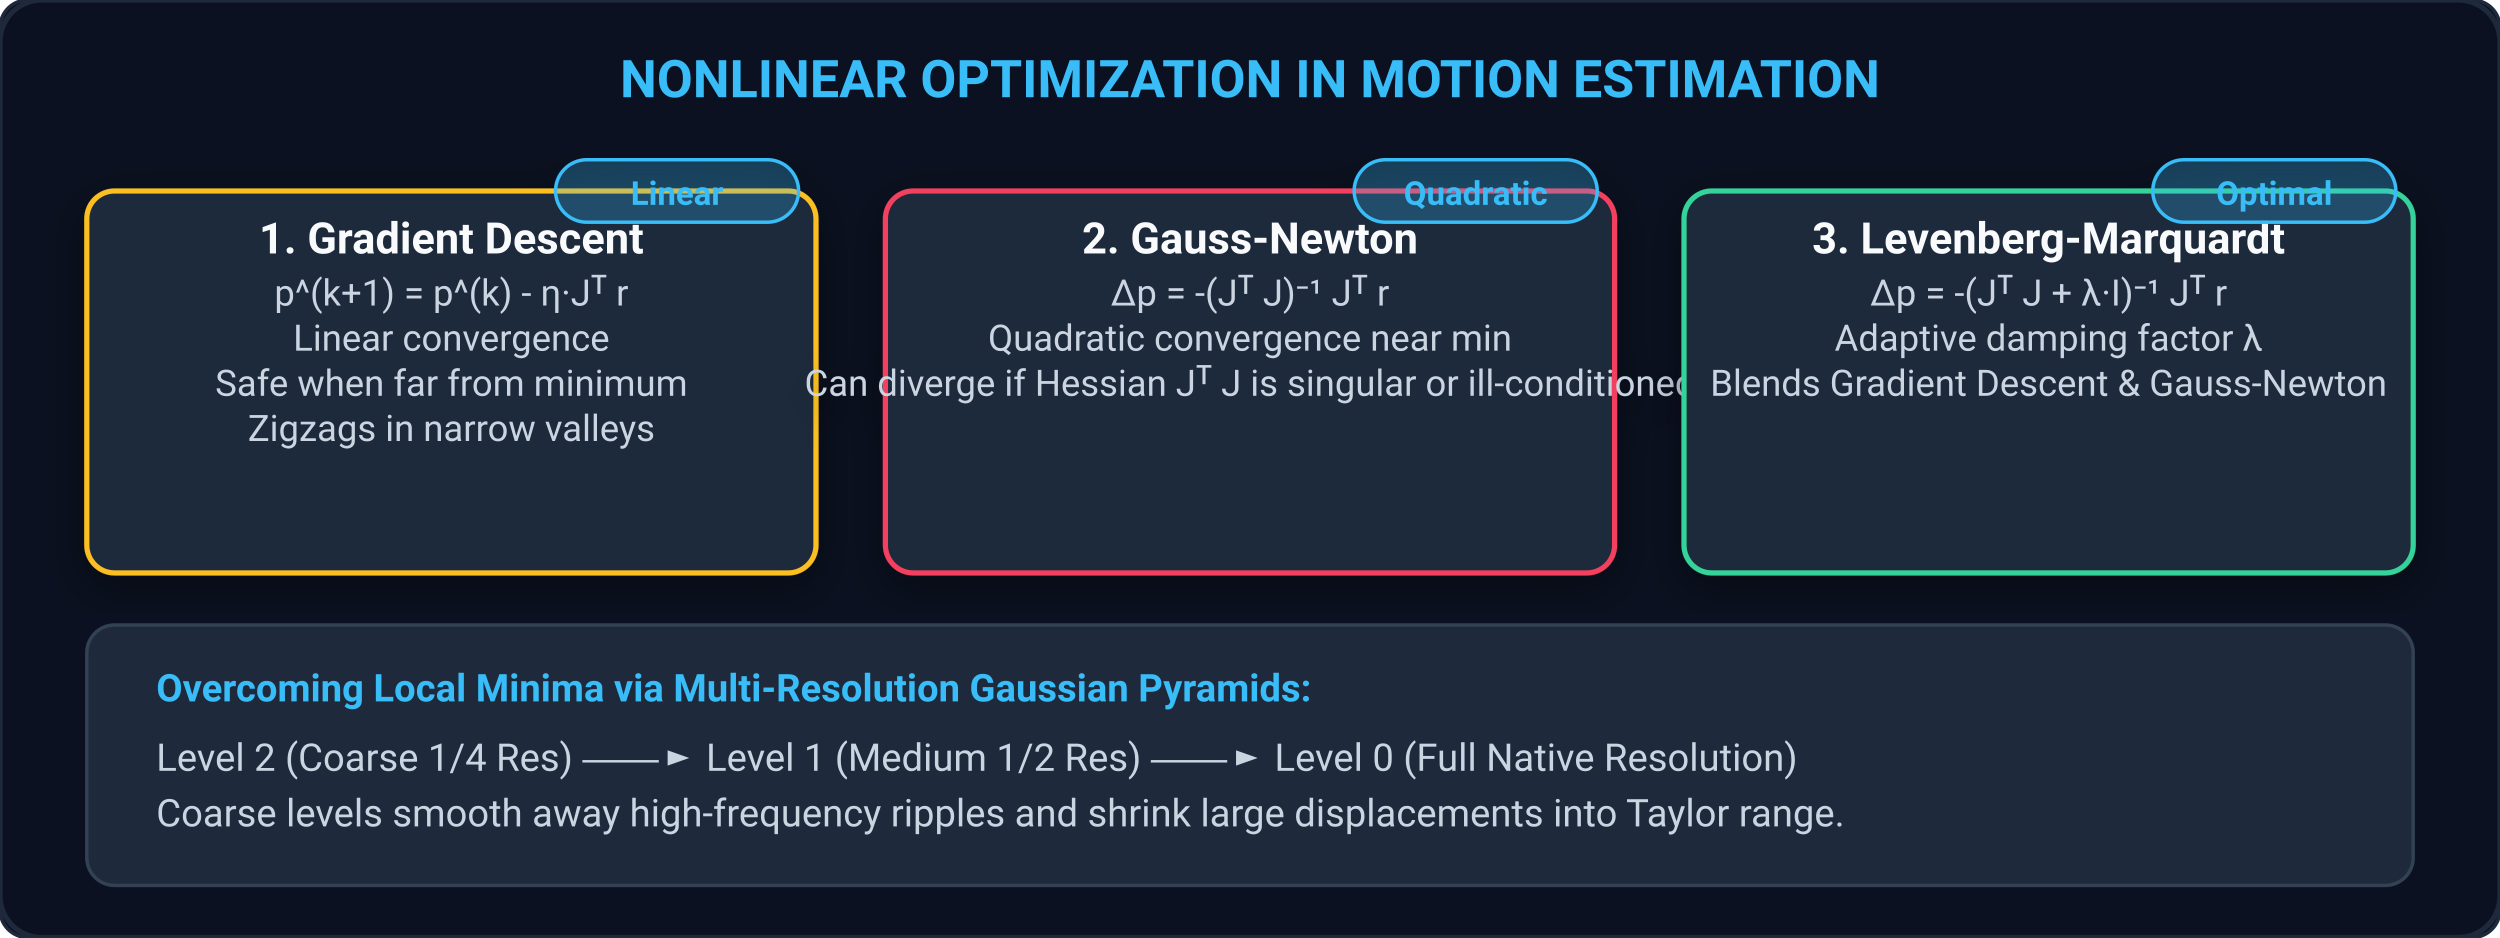
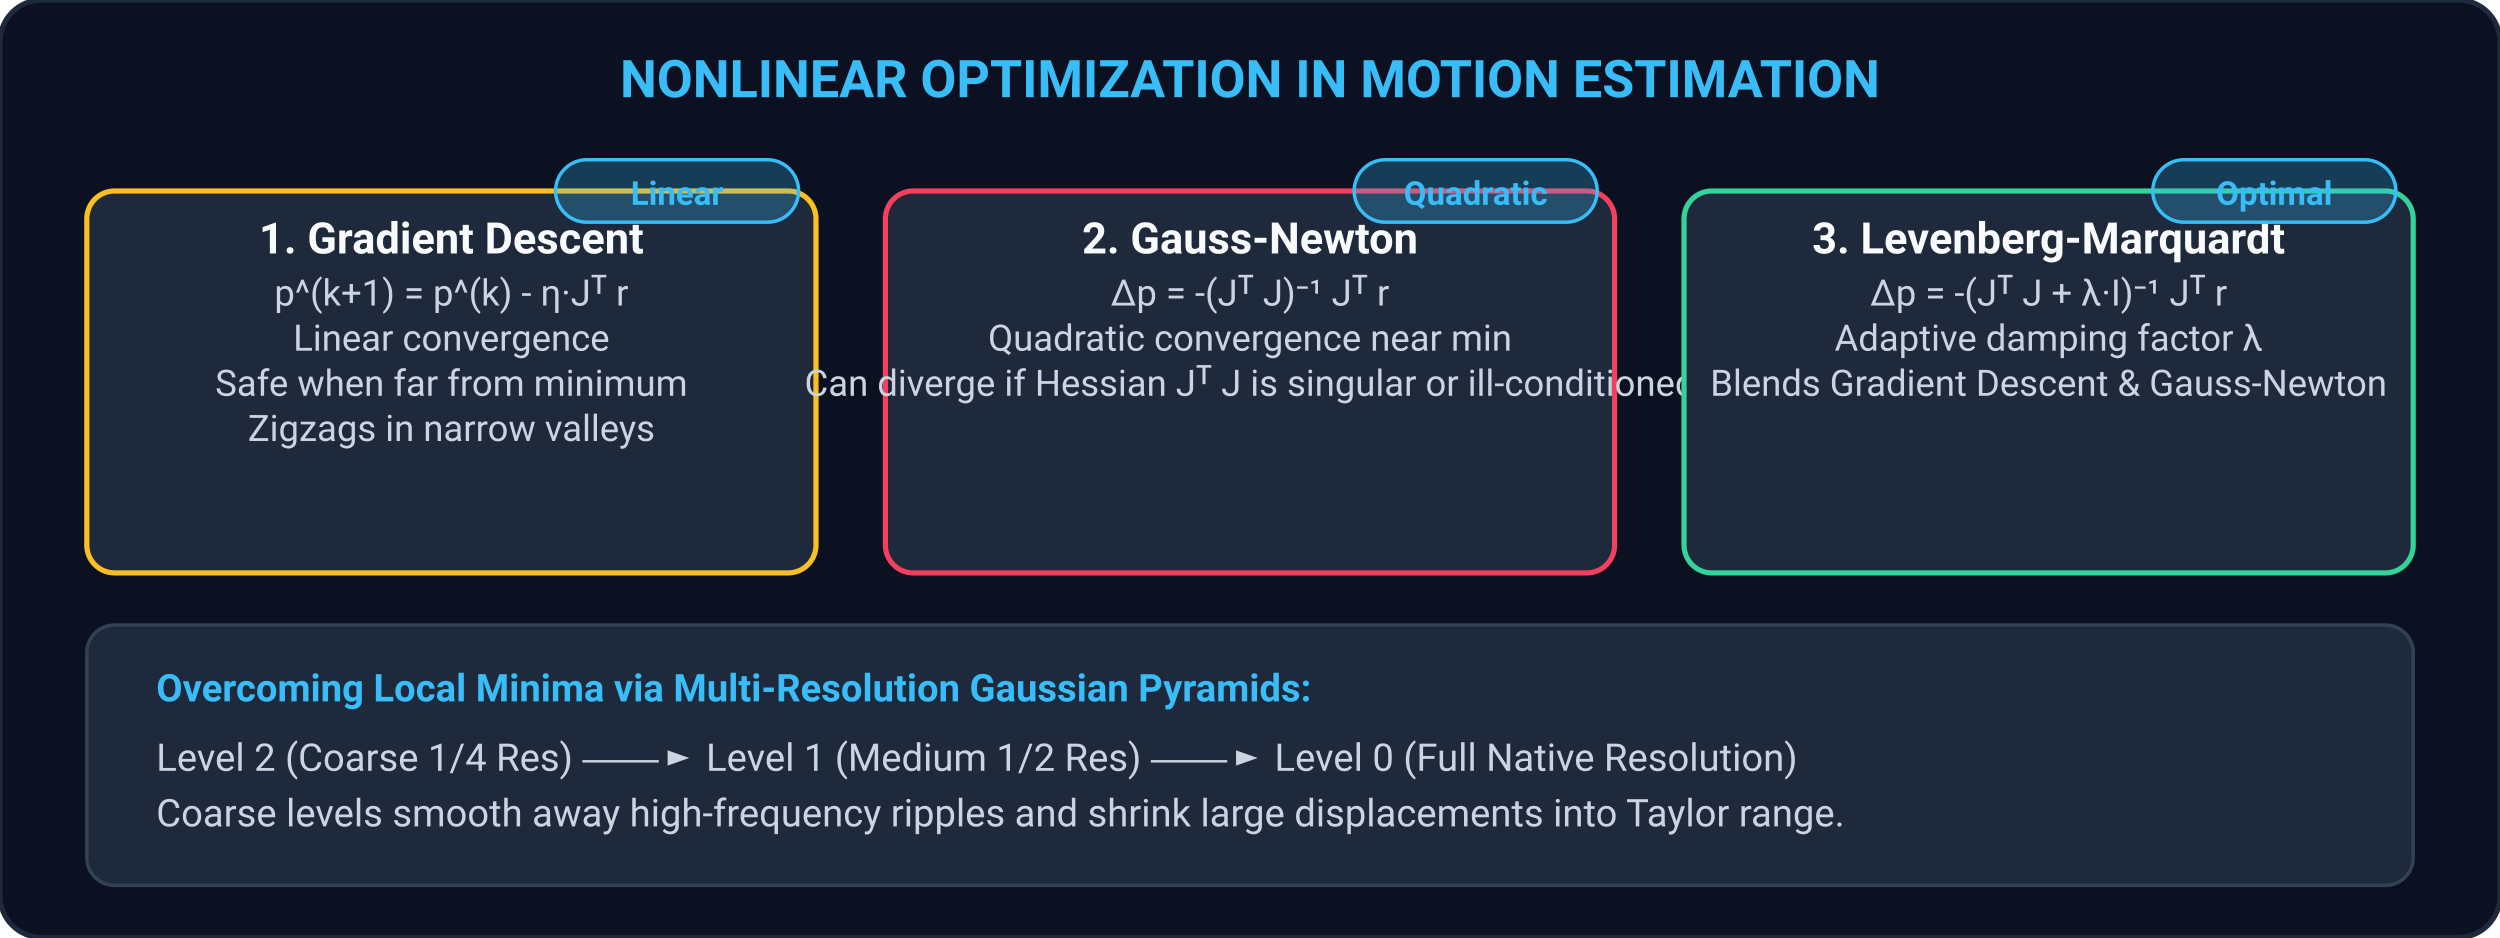
<svg xmlns="http://www.w3.org/2000/svg" viewBox="0 0 720 270" width="100%" height="270" class="flowchart-svg" style="max-width: 720px; width: 100%; height: auto; display: block; margin: 0 auto; font-family: -apple-system, BlinkMacSystemFont, 'Segoe UI', Roboto, Helvetica, Arial, sans-serif;">
-   <rect width="100%" height="100%" fill="#0b1120" rx="8" stroke="#1e293b" stroke-width="1" />
  <defs>
    <linearGradient id="gradCard" x1="0%" y1="0%" x2="100%" y2="100%">
      <stop offset="0%" stop-color="#1e293b" />
      <stop offset="100%" stop-color="#0f172a" />
    </linearGradient>
    <linearGradient id="gradCyan" x1="0%" y1="0%" x2="100%" y2="100%">
      <stop offset="0%" stop-color="#38bdf8" />
      <stop offset="100%" stop-color="#0284c7" />
    </linearGradient>
    <linearGradient id="gradEmerald" x1="0%" y1="0%" x2="100%" y2="100%">
      <stop offset="0%" stop-color="#34d399" />
      <stop offset="100%" stop-color="#059669" />
    </linearGradient>
    <linearGradient id="gradAmber" x1="0%" y1="0%" x2="100%" y2="100%">
      <stop offset="0%" stop-color="#fbbf24" />
      <stop offset="100%" stop-color="#d97706" />
    </linearGradient>
    <linearGradient id="gradPurple" x1="0%" y1="0%" x2="100%" y2="100%">
      <stop offset="0%" stop-color="#c084fc" />
      <stop offset="100%" stop-color="#9333ea" />
    </linearGradient>
    <linearGradient id="gradRose" x1="0%" y1="0%" x2="100%" y2="100%">
      <stop offset="0%" stop-color="#fb7185" />
      <stop offset="100%" stop-color="#e11d48" />
    </linearGradient>
-     <filter id="shadow" x="-5%" y="-5%" width="110%" height="115%">
-       <feDropShadow dx="0" dy="4" stdDeviation="6" flood-color="#000000" flood-opacity="0.4" />
-     </filter>
    <marker id="arrCyan" viewBox="0 0 10 10" refX="6" refY="5" markerWidth="6" markerHeight="6" orient="auto-start-reverse">
      <path d="M 0 1 L 10 5 L 0 9 z" fill="#38bdf8" />
    </marker>
    <marker id="arrEmerald" viewBox="0 0 10 10" refX="6" refY="5" markerWidth="6" markerHeight="6" orient="auto-start-reverse">
      <path d="M 0 1 L 10 5 L 0 9 z" fill="#34d399" />
    </marker>
    <marker id="arrAmber" viewBox="0 0 10 10" refX="6" refY="5" markerWidth="6" markerHeight="6" orient="auto-start-reverse">
      <path d="M 0 1 L 10 5 L 0 9 z" fill="#fbbf24" />
    </marker>
  </defs>
  <rect width="720" height="270" rx="12" fill="#0b1120" stroke="#1e293b" stroke-width="1.5" />
  <text x="360" y="28" font-size="15" font-weight="bold" fill="#38bdf8" text-anchor="middle">NONLINEAR OPTIMIZATION IN MOTION ESTIMATION</text>
-   <g filter="url(#shadow)">
+   <g>
    <rect x="25" y="55" width="210" height="110" rx="8" fill="#1e293b" stroke="#fbbf24" stroke-width="1.5" />
    <text x="130.0" y="73" font-size="12.5" font-weight="700" fill="#f8fafc" text-anchor="middle">1. Gradient Descent</text>
    <text x="130.0" y="88" font-size="10.5" fill="#cbd5e1" text-anchor="middle">p^(k+1) = p^(k) - η·Jᵀ r</text>
    <text x="130.0" y="101" font-size="10.5" fill="#cbd5e1" text-anchor="middle">Linear convergence</text>
    <text x="130.0" y="114" font-size="10.5" fill="#cbd5e1" text-anchor="middle">Safe when far from minimum</text>
    <text x="130.0" y="127" font-size="10.5" fill="#cbd5e1" text-anchor="middle">Zigzags in narrow valleys</text>
    <rect x="160" y="46" width="70" height="18" rx="9" fill="#38bdf8" fill-opacity="0.25" stroke="#38bdf8" stroke-width="1" />
    <text x="195" y="59" font-size="9.5" font-weight="700" fill="#38bdf8" text-anchor="middle">Linear</text>
  </g>
-   <g filter="url(#shadow)">
+   <g>
    <rect x="255" y="55" width="210" height="110" rx="8" fill="#1e293b" stroke="#f43f5e" stroke-width="1.5" />
    <text x="360.0" y="73" font-size="12.5" font-weight="700" fill="#f8fafc" text-anchor="middle">2. Gauss-Newton</text>
    <text x="360.0" y="88" font-size="10.5" fill="#cbd5e1" text-anchor="middle">Δp = -(Jᵀ J)⁻¹ Jᵀ r</text>
    <text x="360.0" y="101" font-size="10.5" fill="#cbd5e1" text-anchor="middle">Quadratic convergence near min</text>
    <text x="360.0" y="114" font-size="10.5" fill="#cbd5e1" text-anchor="middle">Can diverge if Hessian Jᵀ J is singular or ill-conditioned</text>
    <rect x="390" y="46" width="70" height="18" rx="9" fill="#38bdf8" fill-opacity="0.25" stroke="#38bdf8" stroke-width="1" />
    <text x="425" y="59" font-size="9.5" font-weight="700" fill="#38bdf8" text-anchor="middle">Quadratic</text>
  </g>
-   <g filter="url(#shadow)">
+   <g>
    <rect x="485" y="55" width="210" height="110" rx="8" fill="#1e293b" stroke="#34d399" stroke-width="1.5" />
    <text x="590.0" y="73" font-size="12.5" font-weight="700" fill="#f8fafc" text-anchor="middle">3. Levenberg-Marquardt</text>
    <text x="590.0" y="88" font-size="10.5" fill="#cbd5e1" text-anchor="middle">Δp = -(Jᵀ J + λ·I)⁻¹ Jᵀ r</text>
    <text x="590.0" y="101" font-size="10.5" fill="#cbd5e1" text-anchor="middle">Adaptive damping factor λ</text>
    <text x="590.0" y="114" font-size="10.5" fill="#cbd5e1" text-anchor="middle">Blends Gradient Descent &amp; Gauss-Newton</text>
    <rect x="620" y="46" width="70" height="18" rx="9" fill="#38bdf8" fill-opacity="0.25" stroke="#38bdf8" stroke-width="1" />
    <text x="655" y="59" font-size="9.5" font-weight="700" fill="#38bdf8" text-anchor="middle">Optimal</text>
  </g>
  <rect x="25" y="180" width="670" height="75" rx="8" fill="#1e293b" stroke="#334155" />
  <text x="45" y="202" font-size="11" font-weight="bold" fill="#38bdf8">Overcoming Local Minima via Multi-Resolution Gaussian Pyramids:</text>
  <text x="45" y="222" font-size="11" fill="#cbd5e1">Level 2 (Coarse 1/4 Res) ──► Level 1 (Medium 1/2 Res) ──► Level 0 (Full Native Resolution)</text>
  <text x="45" y="238" font-size="11" fill="#cbd5e1">Coarse levels smooth away high-frequency ripples and shrink large displacements into Taylor range.</text>
</svg>
